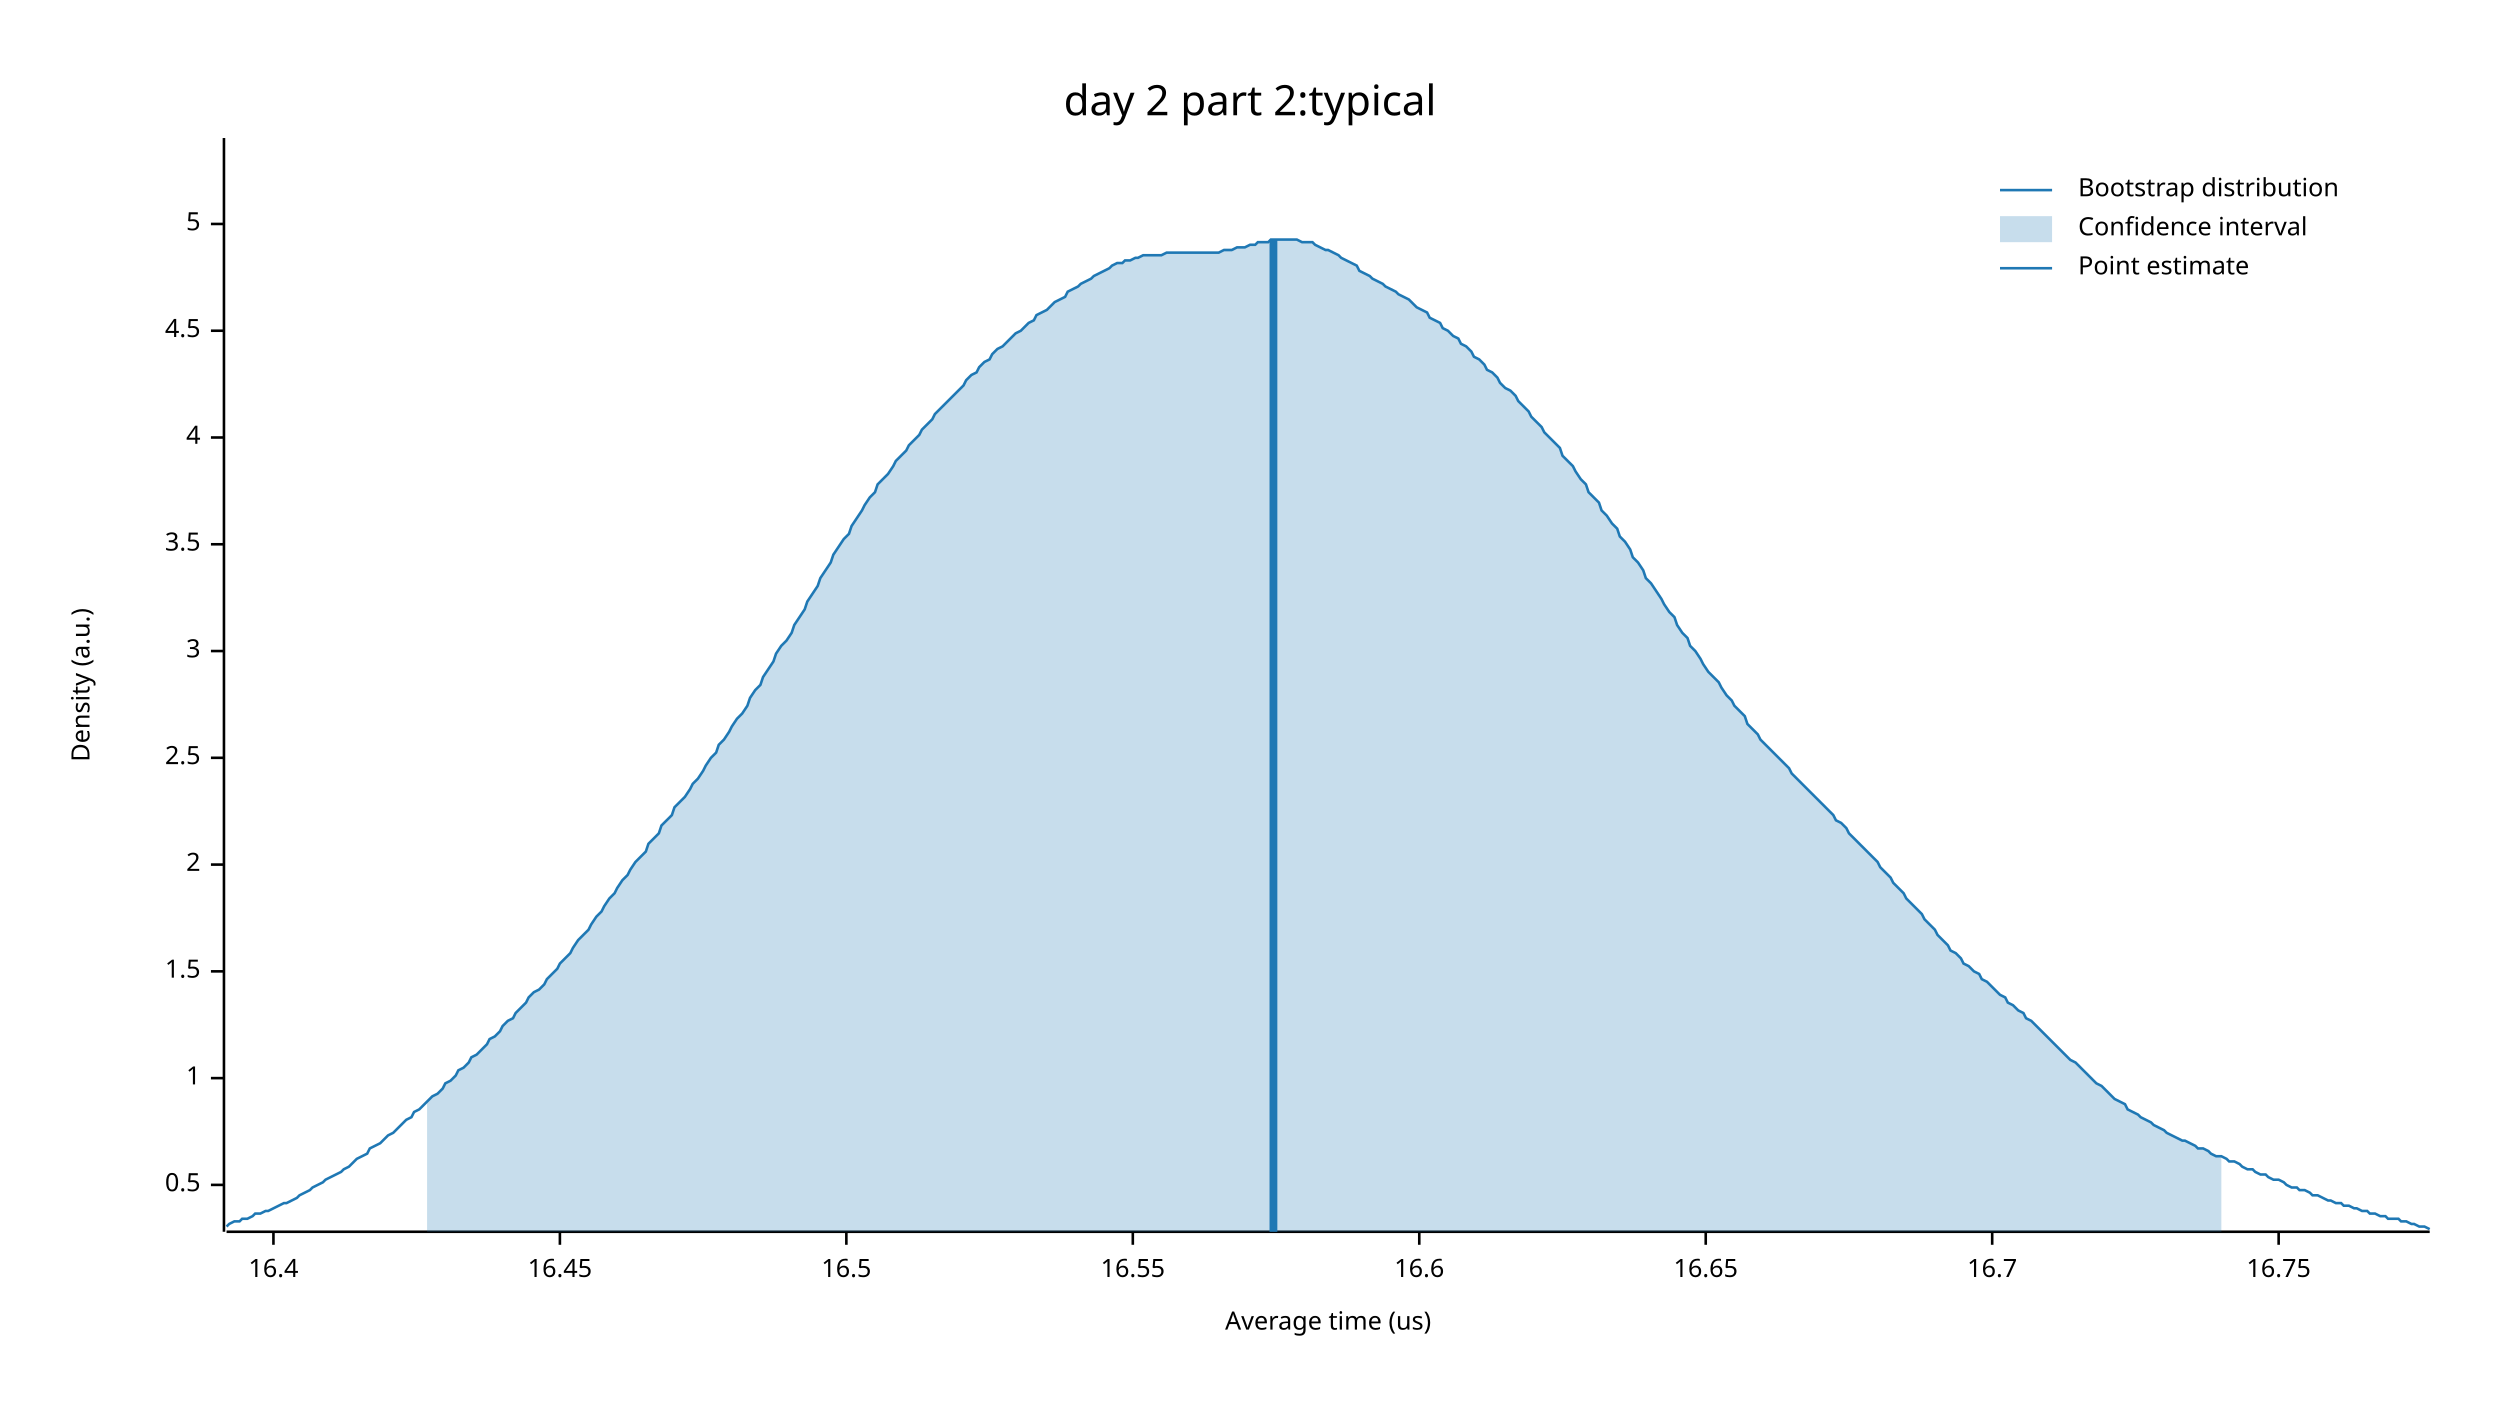
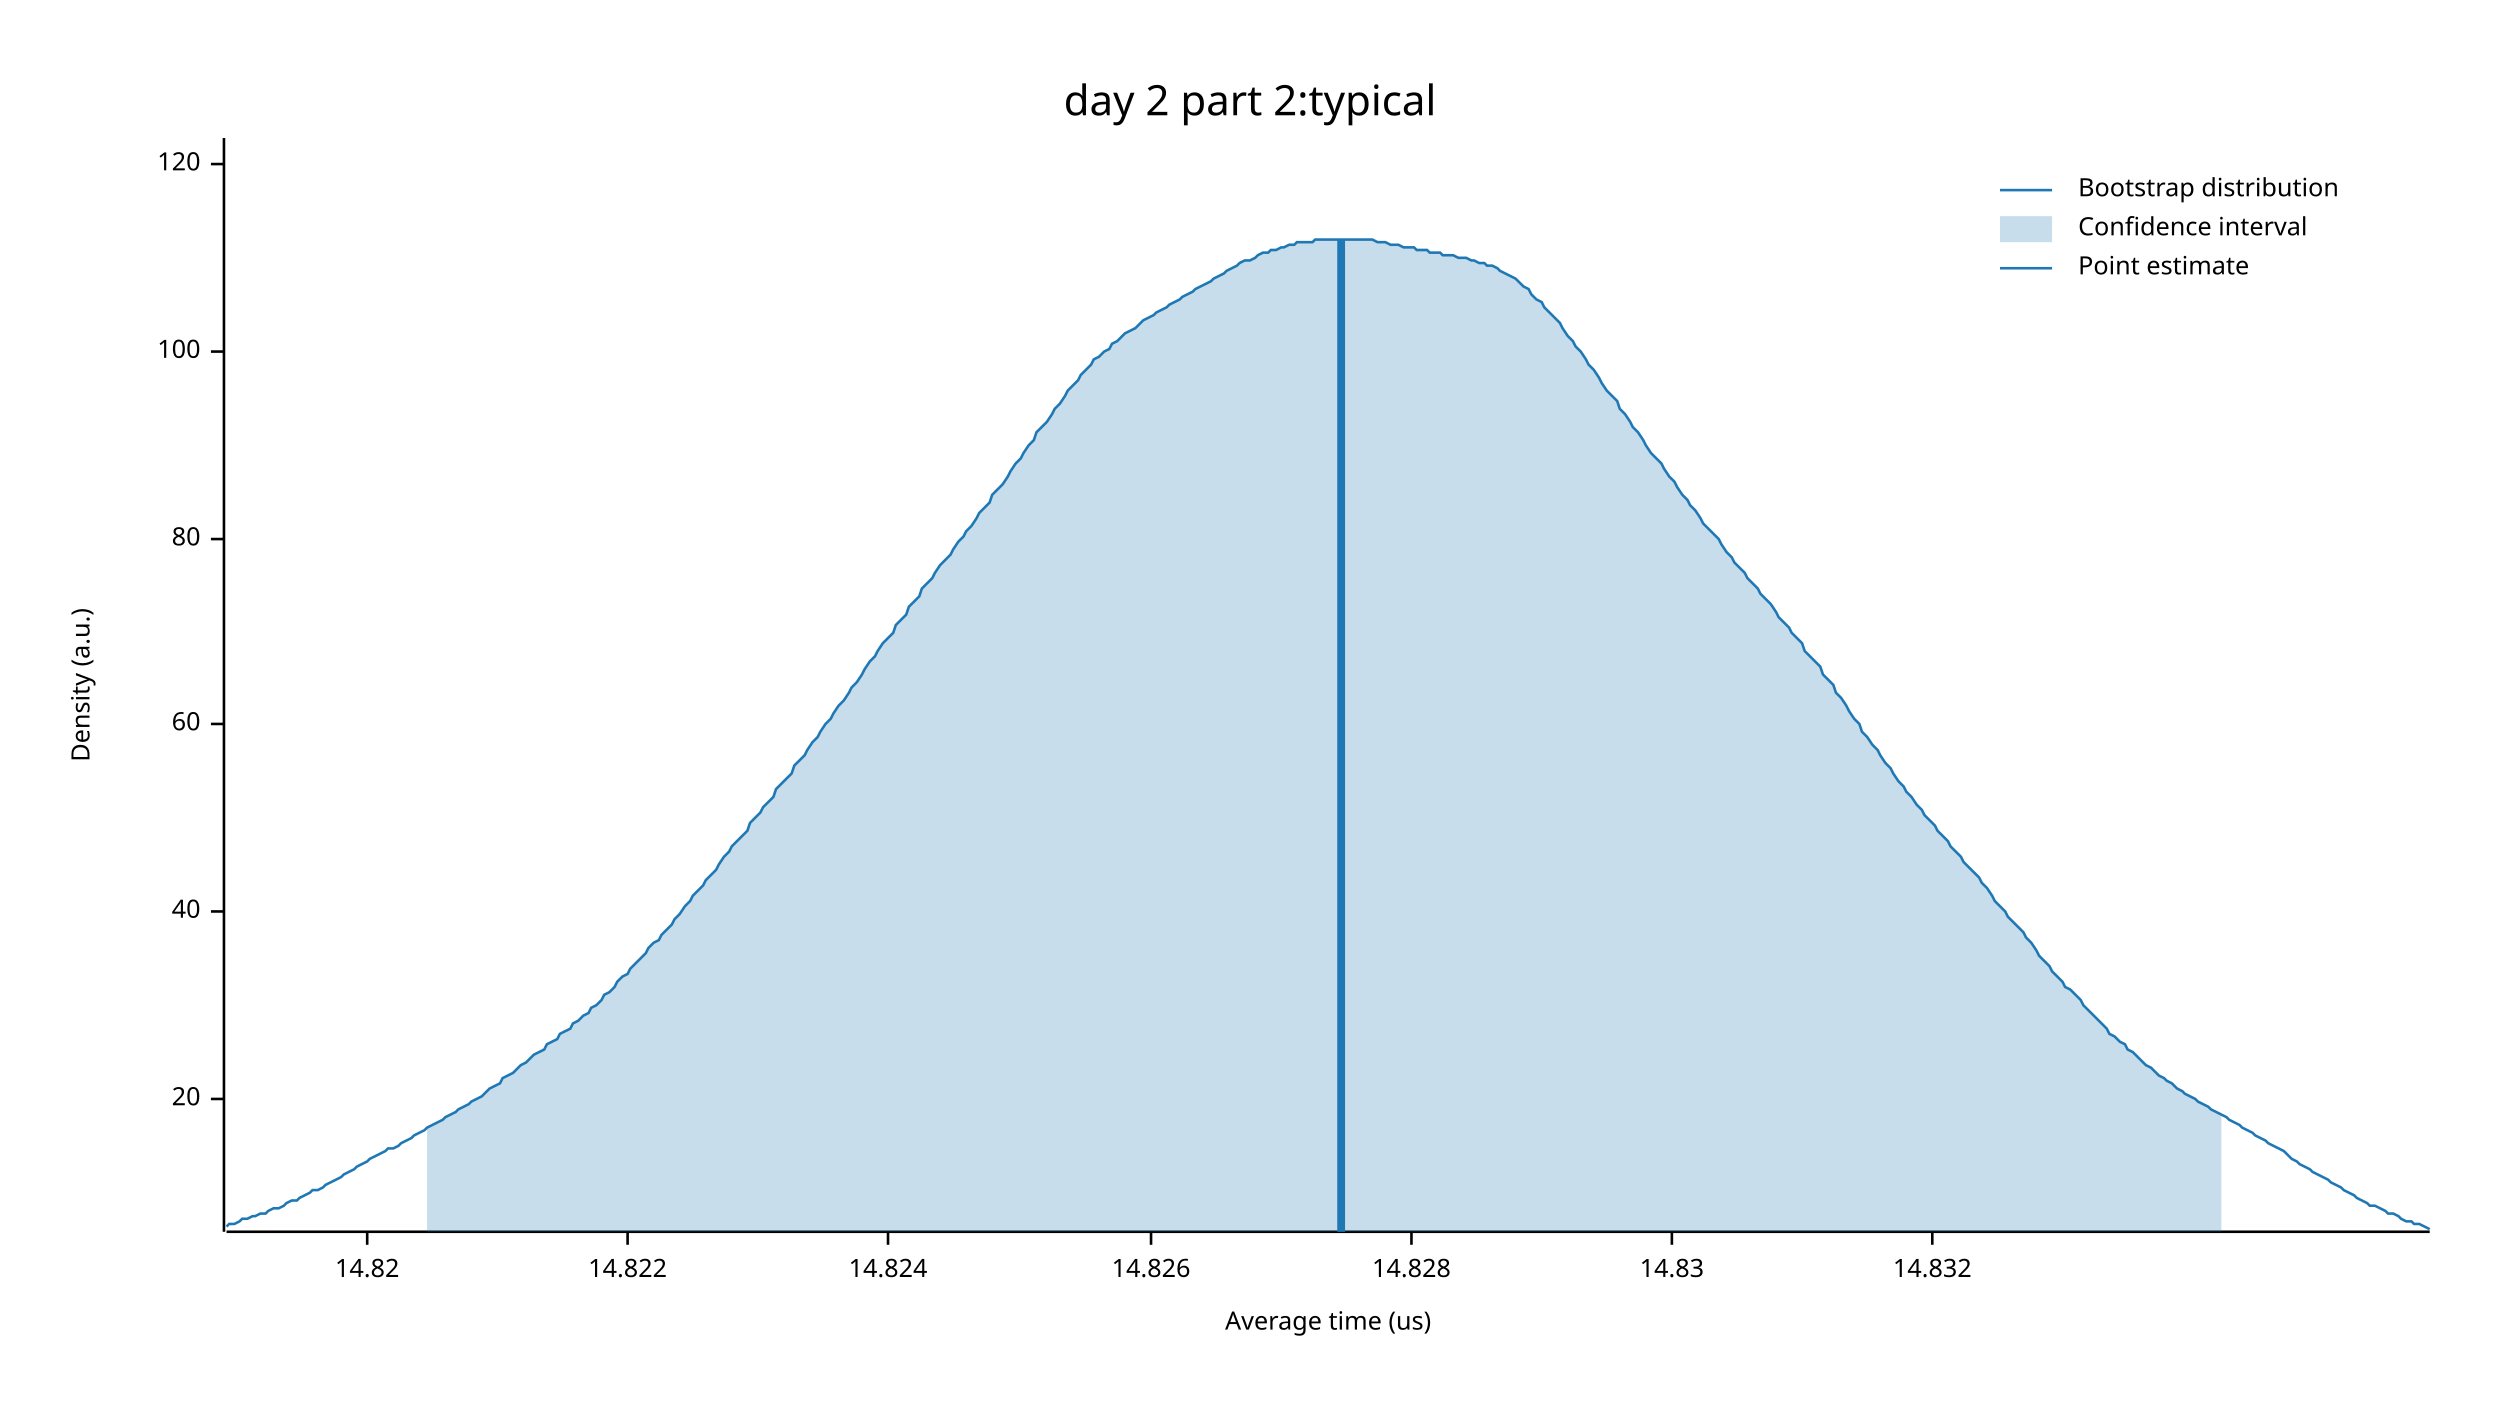
<svg xmlns="http://www.w3.org/2000/svg" width="960" height="540" viewBox="0 0 960 540">
  <text x="480" y="32" dy="0.76em" text-anchor="middle" font-family="sans-serif" font-size="16.129" opacity="1" fill="#000000">
day 2 part 2:typical
</text>
  <text x="27" y="263" dy="0.76em" text-anchor="middle" font-family="sans-serif" font-size="9.677" opacity="1" fill="#000000" transform="rotate(270, 27, 263)">
Density (a.u.)
</text>
  <text x="510" y="513" dy="-0.5ex" text-anchor="middle" font-family="sans-serif" font-size="9.677" opacity="1" fill="#000000">
Average time (us)
</text>
  <polyline fill="none" opacity="1" stroke="#000000" stroke-width="1" points="86,53 86,473 " />
-   <text x="77" y="455" dy="0.5ex" text-anchor="end" font-family="sans-serif" font-size="9.677" opacity="1" fill="#000000">
- 0.5
+   <text x="77" y="422" dy="0.5ex" text-anchor="end" font-family="sans-serif" font-size="9.677" opacity="1" fill="#000000">
+ 20
</text>
-   <polyline fill="none" opacity="1" stroke="#000000" stroke-width="1" points="81,455 86,455 " />
-   <text x="77" y="414" dy="0.5ex" text-anchor="end" font-family="sans-serif" font-size="9.677" opacity="1" fill="#000000">
- 1
+   <polyline fill="none" opacity="1" stroke="#000000" stroke-width="1" points="81,422 86,422 " />
+   <text x="77" y="350" dy="0.5ex" text-anchor="end" font-family="sans-serif" font-size="9.677" opacity="1" fill="#000000">
+ 40
</text>
-   <polyline fill="none" opacity="1" stroke="#000000" stroke-width="1" points="81,414 86,414 " />
-   <text x="77" y="373" dy="0.5ex" text-anchor="end" font-family="sans-serif" font-size="9.677" opacity="1" fill="#000000">
- 1.5
+   <polyline fill="none" opacity="1" stroke="#000000" stroke-width="1" points="81,350 86,350 " />
+   <text x="77" y="278" dy="0.5ex" text-anchor="end" font-family="sans-serif" font-size="9.677" opacity="1" fill="#000000">
+ 60
</text>
-   <polyline fill="none" opacity="1" stroke="#000000" stroke-width="1" points="81,373 86,373 " />
-   <text x="77" y="332" dy="0.5ex" text-anchor="end" font-family="sans-serif" font-size="9.677" opacity="1" fill="#000000">
- 2
+   <polyline fill="none" opacity="1" stroke="#000000" stroke-width="1" points="81,278 86,278 " />
+   <text x="77" y="207" dy="0.5ex" text-anchor="end" font-family="sans-serif" font-size="9.677" opacity="1" fill="#000000">
+ 80
</text>
-   <polyline fill="none" opacity="1" stroke="#000000" stroke-width="1" points="81,332 86,332 " />
-   <text x="77" y="291" dy="0.5ex" text-anchor="end" font-family="sans-serif" font-size="9.677" opacity="1" fill="#000000">
- 2.5
+   <polyline fill="none" opacity="1" stroke="#000000" stroke-width="1" points="81,207 86,207 " />
+   <text x="77" y="135" dy="0.5ex" text-anchor="end" font-family="sans-serif" font-size="9.677" opacity="1" fill="#000000">
+ 100
</text>
-   <polyline fill="none" opacity="1" stroke="#000000" stroke-width="1" points="81,291 86,291 " />
-   <text x="77" y="250" dy="0.5ex" text-anchor="end" font-family="sans-serif" font-size="9.677" opacity="1" fill="#000000">
- 3
+   <polyline fill="none" opacity="1" stroke="#000000" stroke-width="1" points="81,135 86,135 " />
+   <text x="77" y="63" dy="0.5ex" text-anchor="end" font-family="sans-serif" font-size="9.677" opacity="1" fill="#000000">
+ 120
</text>
-   <polyline fill="none" opacity="1" stroke="#000000" stroke-width="1" points="81,250 86,250 " />
-   <text x="77" y="209" dy="0.5ex" text-anchor="end" font-family="sans-serif" font-size="9.677" opacity="1" fill="#000000">
- 3.5
+   <polyline fill="none" opacity="1" stroke="#000000" stroke-width="1" points="81,63 86,63 " />
+   <polyline fill="none" opacity="1" stroke="#000000" stroke-width="1" points="87,473 933,473 " />
+   <text x="141" y="483" dy="0.76em" text-anchor="middle" font-family="sans-serif" font-size="9.677" opacity="1" fill="#000000">
+ 14.82
</text>
-   <polyline fill="none" opacity="1" stroke="#000000" stroke-width="1" points="81,209 86,209 " />
-   <text x="77" y="168" dy="0.5ex" text-anchor="end" font-family="sans-serif" font-size="9.677" opacity="1" fill="#000000">
- 4
+   <polyline fill="none" opacity="1" stroke="#000000" stroke-width="1" points="141,473 141,478 " />
+   <text x="241" y="483" dy="0.76em" text-anchor="middle" font-family="sans-serif" font-size="9.677" opacity="1" fill="#000000">
+ 14.822
</text>
-   <polyline fill="none" opacity="1" stroke="#000000" stroke-width="1" points="81,168 86,168 " />
-   <text x="77" y="127" dy="0.5ex" text-anchor="end" font-family="sans-serif" font-size="9.677" opacity="1" fill="#000000">
- 4.5
+   <polyline fill="none" opacity="1" stroke="#000000" stroke-width="1" points="241,473 241,478 " />
+   <text x="341" y="483" dy="0.76em" text-anchor="middle" font-family="sans-serif" font-size="9.677" opacity="1" fill="#000000">
+ 14.824
</text>
-   <polyline fill="none" opacity="1" stroke="#000000" stroke-width="1" points="81,127 86,127 " />
-   <text x="77" y="86" dy="0.5ex" text-anchor="end" font-family="sans-serif" font-size="9.677" opacity="1" fill="#000000">
- 5
+   <polyline fill="none" opacity="1" stroke="#000000" stroke-width="1" points="341,473 341,478 " />
+   <text x="442" y="483" dy="0.76em" text-anchor="middle" font-family="sans-serif" font-size="9.677" opacity="1" fill="#000000">
+ 14.826
</text>
-   <polyline fill="none" opacity="1" stroke="#000000" stroke-width="1" points="81,86 86,86 " />
-   <polyline fill="none" opacity="1" stroke="#000000" stroke-width="1" points="87,473 933,473 " />
-   <text x="105" y="483" dy="0.76em" text-anchor="middle" font-family="sans-serif" font-size="9.677" opacity="1" fill="#000000">
- 16.4
+   <polyline fill="none" opacity="1" stroke="#000000" stroke-width="1" points="442,473 442,478 " />
+   <text x="542" y="483" dy="0.76em" text-anchor="middle" font-family="sans-serif" font-size="9.677" opacity="1" fill="#000000">
+ 14.828
</text>
-   <polyline fill="none" opacity="1" stroke="#000000" stroke-width="1" points="105,473 105,478 " />
-   <text x="215" y="483" dy="0.76em" text-anchor="middle" font-family="sans-serif" font-size="9.677" opacity="1" fill="#000000">
- 16.45
+   <polyline fill="none" opacity="1" stroke="#000000" stroke-width="1" points="542,473 542,478 " />
+   <text x="642" y="483" dy="0.76em" text-anchor="middle" font-family="sans-serif" font-size="9.677" opacity="1" fill="#000000">
+ 14.83
</text>
-   <polyline fill="none" opacity="1" stroke="#000000" stroke-width="1" points="215,473 215,478 " />
-   <text x="325" y="483" dy="0.76em" text-anchor="middle" font-family="sans-serif" font-size="9.677" opacity="1" fill="#000000">
- 16.5
+   <polyline fill="none" opacity="1" stroke="#000000" stroke-width="1" points="642,473 642,478 " />
+   <text x="742" y="483" dy="0.76em" text-anchor="middle" font-family="sans-serif" font-size="9.677" opacity="1" fill="#000000">
+ 14.832
</text>
-   <polyline fill="none" opacity="1" stroke="#000000" stroke-width="1" points="325,473 325,478 " />
-   <text x="435" y="483" dy="0.76em" text-anchor="middle" font-family="sans-serif" font-size="9.677" opacity="1" fill="#000000">
- 16.55
- </text>
-   <polyline fill="none" opacity="1" stroke="#000000" stroke-width="1" points="435,473 435,478 " />
-   <text x="545" y="483" dy="0.76em" text-anchor="middle" font-family="sans-serif" font-size="9.677" opacity="1" fill="#000000">
- 16.6
- </text>
-   <polyline fill="none" opacity="1" stroke="#000000" stroke-width="1" points="545,473 545,478 " />
-   <text x="655" y="483" dy="0.76em" text-anchor="middle" font-family="sans-serif" font-size="9.677" opacity="1" fill="#000000">
- 16.65
- </text>
-   <polyline fill="none" opacity="1" stroke="#000000" stroke-width="1" points="655,473 655,478 " />
-   <text x="765" y="483" dy="0.76em" text-anchor="middle" font-family="sans-serif" font-size="9.677" opacity="1" fill="#000000">
- 16.7
- </text>
-   <polyline fill="none" opacity="1" stroke="#000000" stroke-width="1" points="765,473 765,478 " />
-   <text x="875" y="483" dy="0.76em" text-anchor="middle" font-family="sans-serif" font-size="9.677" opacity="1" fill="#000000">
- 16.75
- </text>
-   <polyline fill="none" opacity="1" stroke="#000000" stroke-width="1" points="875,473 875,478 " />
-   <polyline fill="none" opacity="1" stroke="#1F78B4" stroke-width="1" points="87,471 88,470 90,469 92,469 93,468 95,468 97,467 98,466 100,466 102,465 103,465 105,464 107,463 109,462 110,462 112,461 114,460 115,459 117,458 119,457 120,456 122,455 124,454 125,453 127,452 129,451 131,450 132,449 134,448 136,446 137,445 139,444 141,443 142,441 144,440 146,439 148,437 149,436 151,435 153,433 154,432 156,430 158,429 159,427 161,426 163,424 164,423 166,421 168,420 170,418 171,416 173,415 175,413 176,411 178,410 180,408 181,406 183,405 185,403 187,401 188,399 190,398 192,396 193,394 195,392 197,391 198,389 200,387 202,385 203,383 205,381 207,380 209,378 210,376 212,374 214,372 215,370 217,368 219,366 220,364 222,361 224,359 226,357 227,355 229,352 231,350 232,348 234,345 236,343 237,341 239,338 241,336 242,334 244,331 246,329 248,327 249,324 251,322 253,320 254,317 256,315 258,313 259,310 261,308 263,306 265,303 266,301 268,299 270,296 271,294 273,291 275,289 276,286 278,284 280,281 281,279 283,276 285,274 287,271 288,268 290,265 292,263 293,260 295,257 297,254 298,251 300,248 302,246 304,243 305,240 307,237 309,234 310,231 312,228 314,225 315,222 317,219 319,216 320,213 322,210 324,207 326,205 327,202 329,199 331,196 332,194 334,191 336,189 337,186 339,184 341,182 343,179 344,177 346,175 348,173 349,171 351,169 353,167 354,165 356,163 358,161 359,159 361,157 363,155 365,153 366,152 368,150 370,148 371,146 373,144 375,143 376,141 378,139 380,138 381,136 383,134 385,133 387,131 388,130 390,128 392,127 393,126 395,124 397,123 398,121 400,120 402,119 404,117 405,116 407,115 409,114 410,112 412,111 414,110 415,109 417,108 419,107 420,106 422,105 424,104 426,103 427,102 429,101 431,101 432,100 434,100 436,99 437,99 439,98 441,98 443,98 444,98 446,98 448,97 449,97 451,97 453,97 454,97 456,97 458,97 459,97 461,97 463,97 465,97 466,97 468,97 470,96 471,96 473,96 475,95 476,95 478,95 480,94 482,94 483,93 485,93 487,93 488,92 490,92 492,92 493,92 495,92 497,92 498,92 500,93 502,93 504,93 505,94 507,95 509,96 510,96 512,97 514,98 515,99 517,100 519,101 521,102 522,104 524,105 526,106 527,107 529,108 531,109 532,110 534,111 536,112 537,113 539,114 541,115 543,117 544,118 546,119 548,120 549,122 551,123 553,124 554,126 556,127 558,129 560,130 561,132 563,133 565,135 566,137 568,138 570,140 571,142 573,143 575,145 576,147 578,149 580,150 582,152 583,154 585,156 587,158 588,160 590,162 592,164 593,166 595,168 597,170 599,172 600,175 602,177 604,179 605,181 607,184 609,186 610,189 612,191 614,193 615,196 617,198 619,201 621,203 622,206 624,208 626,211 627,214 629,216 631,219 632,222 634,224 636,227 638,230 639,232 641,235 643,237 644,240 646,243 648,245 649,248 651,250 653,253 654,255 656,258 658,260 660,262 661,264 663,267 665,269 666,271 668,273 670,275 671,278 673,280 675,282 676,284 678,286 680,288 682,290 683,291 685,293 687,295 688,297 690,299 692,301 693,302 695,304 697,306 699,308 700,309 702,311 704,313 705,315 707,316 709,318 710,320 712,322 714,324 715,325 717,327 719,329 721,331 722,333 724,335 726,337 727,339 729,341 731,343 732,345 734,347 736,349 738,351 739,353 741,355 743,357 744,359 746,361 748,363 749,365 751,366 753,368 754,370 756,371 758,373 760,374 761,376 763,377 765,379 766,380 768,382 770,383 771,385 773,386 775,388 777,389 778,391 780,392 782,394 783,395 785,397 787,399 788,400 790,402 792,404 793,405 795,407 797,408 799,410 800,411 802,413 804,415 805,416 807,417 809,419 810,420 812,422 814,423 816,424 817,426 819,427 821,428 822,429 824,430 826,431 827,432 829,433 831,434 832,435 834,436 836,437 838,438 839,438 841,439 843,440 844,441 846,441 848,442 849,443 851,444 853,444 855,445 856,446 858,446 860,447 861,448 863,449 865,449 866,450 868,451 870,451 871,452 873,453 875,453 877,454 878,455 880,456 882,456 883,457 885,457 887,458 888,459 890,459 892,460 894,461 895,461 897,462 899,462 900,463 902,463 904,464 905,464 907,465 909,465 910,466 912,466 914,467 916,467 917,468 919,468 921,468 922,469 924,469 926,470 927,470 929,471 931,471 933,472 " />
-   <polygon opacity="0.25" fill="#1F78B4" points="164,423 166,421 168,420 170,418 171,416 173,415 175,413 176,411 178,410 180,408 181,406 183,405 185,403 187,401 188,399 190,398 192,396 193,394 195,392 197,391 198,389 200,387 202,385 203,383 205,381 207,380 209,378 210,376 212,374 214,372 215,370 217,368 219,366 220,364 222,361 224,359 226,357 227,355 229,352 231,350 232,348 234,345 236,343 237,341 239,338 241,336 242,334 244,331 246,329 248,327 249,324 251,322 253,320 254,317 256,315 258,313 259,310 261,308 263,306 265,303 266,301 268,299 270,296 271,294 273,291 275,289 276,286 278,284 280,281 281,279 283,276 285,274 287,271 288,268 290,265 292,263 293,260 295,257 297,254 298,251 300,248 302,246 304,243 305,240 307,237 309,234 310,231 312,228 314,225 315,222 317,219 319,216 320,213 322,210 324,207 326,205 327,202 329,199 331,196 332,194 334,191 336,189 337,186 339,184 341,182 343,179 344,177 346,175 348,173 349,171 351,169 353,167 354,165 356,163 358,161 359,159 361,157 363,155 365,153 366,152 368,150 370,148 371,146 373,144 375,143 376,141 378,139 380,138 381,136 383,134 385,133 387,131 388,130 390,128 392,127 393,126 395,124 397,123 398,121 400,120 402,119 404,117 405,116 407,115 409,114 410,112 412,111 414,110 415,109 417,108 419,107 420,106 422,105 424,104 426,103 427,102 429,101 431,101 432,100 434,100 436,99 437,99 439,98 441,98 443,98 444,98 446,98 448,97 449,97 451,97 453,97 454,97 456,97 458,97 459,97 461,97 463,97 465,97 466,97 468,97 470,96 471,96 473,96 475,95 476,95 478,95 480,94 482,94 483,93 485,93 487,93 488,92 490,92 492,92 493,92 495,92 497,92 498,92 500,93 502,93 504,93 505,94 507,95 509,96 510,96 512,97 514,98 515,99 517,100 519,101 521,102 522,104 524,105 526,106 527,107 529,108 531,109 532,110 534,111 536,112 537,113 539,114 541,115 543,117 544,118 546,119 548,120 549,122 551,123 553,124 554,126 556,127 558,129 560,130 561,132 563,133 565,135 566,137 568,138 570,140 571,142 573,143 575,145 576,147 578,149 580,150 582,152 583,154 585,156 587,158 588,160 590,162 592,164 593,166 595,168 597,170 599,172 600,175 602,177 604,179 605,181 607,184 609,186 610,189 612,191 614,193 615,196 617,198 619,201 621,203 622,206 624,208 626,211 627,214 629,216 631,219 632,222 634,224 636,227 638,230 639,232 641,235 643,237 644,240 646,243 648,245 649,248 651,250 653,253 654,255 656,258 658,260 660,262 661,264 663,267 665,269 666,271 668,273 670,275 671,278 673,280 675,282 676,284 678,286 680,288 682,290 683,291 685,293 687,295 688,297 690,299 692,301 693,302 695,304 697,306 699,308 700,309 702,311 704,313 705,315 707,316 709,318 710,320 712,322 714,324 715,325 717,327 719,329 721,331 722,333 724,335 726,337 727,339 729,341 731,343 732,345 734,347 736,349 738,351 739,353 741,355 743,357 744,359 746,361 748,363 749,365 751,366 753,368 754,370 756,371 758,373 760,374 761,376 763,377 765,379 766,380 768,382 770,383 771,385 773,386 775,388 777,389 778,391 780,392 782,394 783,395 785,397 787,399 788,400 790,402 792,404 793,405 795,407 797,408 799,410 800,411 802,413 804,415 805,416 807,417 809,419 810,420 812,422 814,423 816,424 817,426 819,427 821,428 822,429 824,430 826,431 827,432 829,433 831,434 832,435 834,436 836,437 838,438 839,438 841,439 843,440 844,441 846,441 848,442 849,443 851,444 853,444 853,473 164,473 " />
-   <polyline fill="none" opacity="1" stroke="#1F78B4" stroke-width="3" points="489,473 489,92 " />
+   <polyline fill="none" opacity="1" stroke="#000000" stroke-width="1" points="742,473 742,478 " />
+   <polyline fill="none" opacity="1" stroke="#1F78B4" stroke-width="1" points="87,471 88,470 90,470 92,469 93,468 95,468 97,467 98,467 100,466 102,466 103,465 105,464 107,464 109,463 110,462 112,461 114,461 115,460 117,459 119,458 120,457 122,457 124,456 125,455 127,454 129,453 131,452 132,451 134,450 136,449 137,448 139,447 141,446 142,445 144,444 146,443 148,442 149,441 151,441 153,440 154,439 156,438 158,437 159,436 161,435 163,434 164,433 166,432 168,431 170,430 171,429 173,428 175,427 176,426 178,425 180,424 181,423 183,422 185,421 187,419 188,418 190,417 192,416 193,414 195,413 197,412 198,411 200,409 202,408 203,407 205,405 207,404 209,403 210,401 212,400 214,399 215,397 217,396 219,395 220,393 222,392 224,390 226,389 227,387 229,386 231,384 232,382 234,381 236,379 237,377 239,375 241,374 242,372 244,370 246,368 248,366 249,364 251,362 253,361 254,359 256,357 258,355 259,353 261,351 263,348 265,346 266,344 268,342 270,340 271,338 273,336 275,334 276,332 278,329 280,327 281,325 283,323 285,321 287,319 288,316 290,314 292,312 293,310 295,308 297,306 298,303 300,301 302,299 304,297 305,294 307,292 309,290 310,288 312,285 314,283 315,281 317,278 319,276 320,274 322,271 324,269 326,266 327,264 329,262 331,259 332,257 334,254 336,252 337,250 339,247 341,245 343,243 344,240 346,238 348,236 349,233 351,231 353,229 354,226 356,224 358,222 359,220 361,217 363,215 365,213 366,211 368,208 370,206 371,204 373,202 375,199 376,197 378,195 380,193 381,190 383,188 385,186 387,183 388,181 390,178 392,176 393,174 395,171 397,169 398,166 400,164 402,162 404,159 405,157 407,155 409,152 410,150 412,148 414,146 415,144 417,142 419,140 420,138 422,137 424,135 426,134 427,132 429,131 431,129 432,128 434,127 436,126 437,125 439,123 441,122 443,121 444,120 446,119 448,118 449,117 451,116 453,115 454,114 456,113 458,112 459,111 461,110 463,109 465,108 466,107 468,106 470,105 471,104 473,103 475,102 476,101 478,100 480,100 482,99 483,98 485,97 487,97 488,96 490,96 492,95 493,95 495,94 497,94 498,93 500,93 502,93 504,93 505,92 507,92 509,92 510,92 512,92 514,92 515,92 517,92 519,92 521,92 522,92 524,92 526,92 527,92 529,93 531,93 532,93 534,94 536,94 537,94 539,95 541,95 543,95 544,96 546,96 548,96 549,97 551,97 553,97 554,98 556,98 558,98 560,99 561,99 563,99 565,100 566,100 568,101 570,101 571,102 573,102 575,103 576,104 578,105 580,106 582,107 583,108 585,110 587,111 588,113 590,115 592,116 593,118 595,120 597,122 599,124 600,126 602,129 604,131 605,133 607,135 609,138 610,140 612,142 614,145 615,147 617,150 619,152 621,154 622,157 624,159 626,162 627,164 629,166 631,169 632,171 634,174 636,176 638,178 639,180 641,183 643,185 644,187 646,190 648,192 649,194 651,196 653,199 654,201 656,203 658,205 660,207 661,209 663,212 665,214 666,216 668,218 670,220 671,222 673,224 675,226 676,228 678,230 680,232 682,235 683,237 685,239 687,241 688,243 690,245 692,247 693,250 695,252 697,254 699,256 700,259 702,261 704,263 705,266 707,268 709,271 710,273 712,276 714,278 715,281 717,283 719,286 721,288 722,290 724,293 726,295 727,297 729,300 731,302 732,304 734,306 736,309 738,311 739,313 741,315 743,317 744,319 746,321 748,323 749,325 751,327 753,329 754,331 756,333 758,335 760,337 761,339 763,341 765,344 766,346 768,348 770,350 771,352 773,354 775,356 777,358 778,360 780,362 782,365 783,367 785,369 787,371 788,373 790,375 792,377 793,379 795,380 797,382 799,384 800,386 802,388 804,390 805,391 807,393 809,395 810,397 812,398 814,400 816,401 817,403 819,404 821,406 822,407 824,409 826,410 827,411 829,413 831,414 832,415 834,416 836,418 838,419 839,420 841,421 843,422 844,423 846,424 848,425 849,426 851,427 853,428 855,429 856,430 858,431 860,432 861,433 863,434 865,435 866,436 868,437 870,438 871,439 873,440 875,441 877,442 878,443 880,445 882,446 883,447 885,448 887,449 888,450 890,451 892,452 894,453 895,454 897,455 899,456 900,457 902,458 904,459 905,460 907,461 909,462 910,463 912,463 914,464 916,465 917,466 919,466 921,467 922,468 924,469 926,469 927,470 929,470 931,471 933,472 " />
+   <polygon opacity="0.25" fill="#1F78B4" points="164,433 166,432 168,431 170,430 171,429 173,428 175,427 176,426 178,425 180,424 181,423 183,422 185,421 187,419 188,418 190,417 192,416 193,414 195,413 197,412 198,411 200,409 202,408 203,407 205,405 207,404 209,403 210,401 212,400 214,399 215,397 217,396 219,395 220,393 222,392 224,390 226,389 227,387 229,386 231,384 232,382 234,381 236,379 237,377 239,375 241,374 242,372 244,370 246,368 248,366 249,364 251,362 253,361 254,359 256,357 258,355 259,353 261,351 263,348 265,346 266,344 268,342 270,340 271,338 273,336 275,334 276,332 278,329 280,327 281,325 283,323 285,321 287,319 288,316 290,314 292,312 293,310 295,308 297,306 298,303 300,301 302,299 304,297 305,294 307,292 309,290 310,288 312,285 314,283 315,281 317,278 319,276 320,274 322,271 324,269 326,266 327,264 329,262 331,259 332,257 334,254 336,252 337,250 339,247 341,245 343,243 344,240 346,238 348,236 349,233 351,231 353,229 354,226 356,224 358,222 359,220 361,217 363,215 365,213 366,211 368,208 370,206 371,204 373,202 375,199 376,197 378,195 380,193 381,190 383,188 385,186 387,183 388,181 390,178 392,176 393,174 395,171 397,169 398,166 400,164 402,162 404,159 405,157 407,155 409,152 410,150 412,148 414,146 415,144 417,142 419,140 420,138 422,137 424,135 426,134 427,132 429,131 431,129 432,128 434,127 436,126 437,125 439,123 441,122 443,121 444,120 446,119 448,118 449,117 451,116 453,115 454,114 456,113 458,112 459,111 461,110 463,109 465,108 466,107 468,106 470,105 471,104 473,103 475,102 476,101 478,100 480,100 482,99 483,98 485,97 487,97 488,96 490,96 492,95 493,95 495,94 497,94 498,93 500,93 502,93 504,93 505,92 507,92 509,92 510,92 512,92 514,92 515,92 517,92 519,92 521,92 522,92 524,92 526,92 527,92 529,93 531,93 532,93 534,94 536,94 537,94 539,95 541,95 543,95 544,96 546,96 548,96 549,97 551,97 553,97 554,98 556,98 558,98 560,99 561,99 563,99 565,100 566,100 568,101 570,101 571,102 573,102 575,103 576,104 578,105 580,106 582,107 583,108 585,110 587,111 588,113 590,115 592,116 593,118 595,120 597,122 599,124 600,126 602,129 604,131 605,133 607,135 609,138 610,140 612,142 614,145 615,147 617,150 619,152 621,154 622,157 624,159 626,162 627,164 629,166 631,169 632,171 634,174 636,176 638,178 639,180 641,183 643,185 644,187 646,190 648,192 649,194 651,196 653,199 654,201 656,203 658,205 660,207 661,209 663,212 665,214 666,216 668,218 670,220 671,222 673,224 675,226 676,228 678,230 680,232 682,235 683,237 685,239 687,241 688,243 690,245 692,247 693,250 695,252 697,254 699,256 700,259 702,261 704,263 705,266 707,268 709,271 710,273 712,276 714,278 715,281 717,283 719,286 721,288 722,290 724,293 726,295 727,297 729,300 731,302 732,304 734,306 736,309 738,311 739,313 741,315 743,317 744,319 746,321 748,323 749,325 751,327 753,329 754,331 756,333 758,335 760,337 761,339 763,341 765,344 766,346 768,348 770,350 771,352 773,354 775,356 777,358 778,360 780,362 782,365 783,367 785,369 787,371 788,373 790,375 792,377 793,379 795,380 797,382 799,384 800,386 802,388 804,390 805,391 807,393 809,395 810,397 812,398 814,400 816,401 817,403 819,404 821,406 822,407 824,409 826,410 827,411 829,413 831,414 832,415 834,416 836,418 838,419 839,420 841,421 843,422 844,423 846,424 848,425 849,426 851,427 853,428 853,473 164,473 " />
+   <polyline fill="none" opacity="1" stroke="#1F78B4" stroke-width="3" points="515,473 515,92 " />
  <text x="798" y="68" dy="0.76em" text-anchor="start" font-family="sans-serif" font-size="9.677" opacity="1" fill="#000000">
Bootstrap distribution
</text>
  <text x="798" y="83" dy="0.76em" text-anchor="start" font-family="sans-serif" font-size="9.677" opacity="1" fill="#000000">
Confidence interval
</text>
  <text x="798" y="98" dy="0.76em" text-anchor="start" font-family="sans-serif" font-size="9.677" opacity="1" fill="#000000">
Point estimate
</text>
  <polyline fill="none" opacity="1" stroke="#1F78B4" stroke-width="1" points="768,73 788,73 " />
  <rect x="768" y="83" width="20" height="10" opacity="0.25" fill="#1F78B4" stroke="none" />
  <polyline fill="none" opacity="1" stroke="#1F78B4" stroke-width="1" points="768,103 788,103 " />
</svg>
